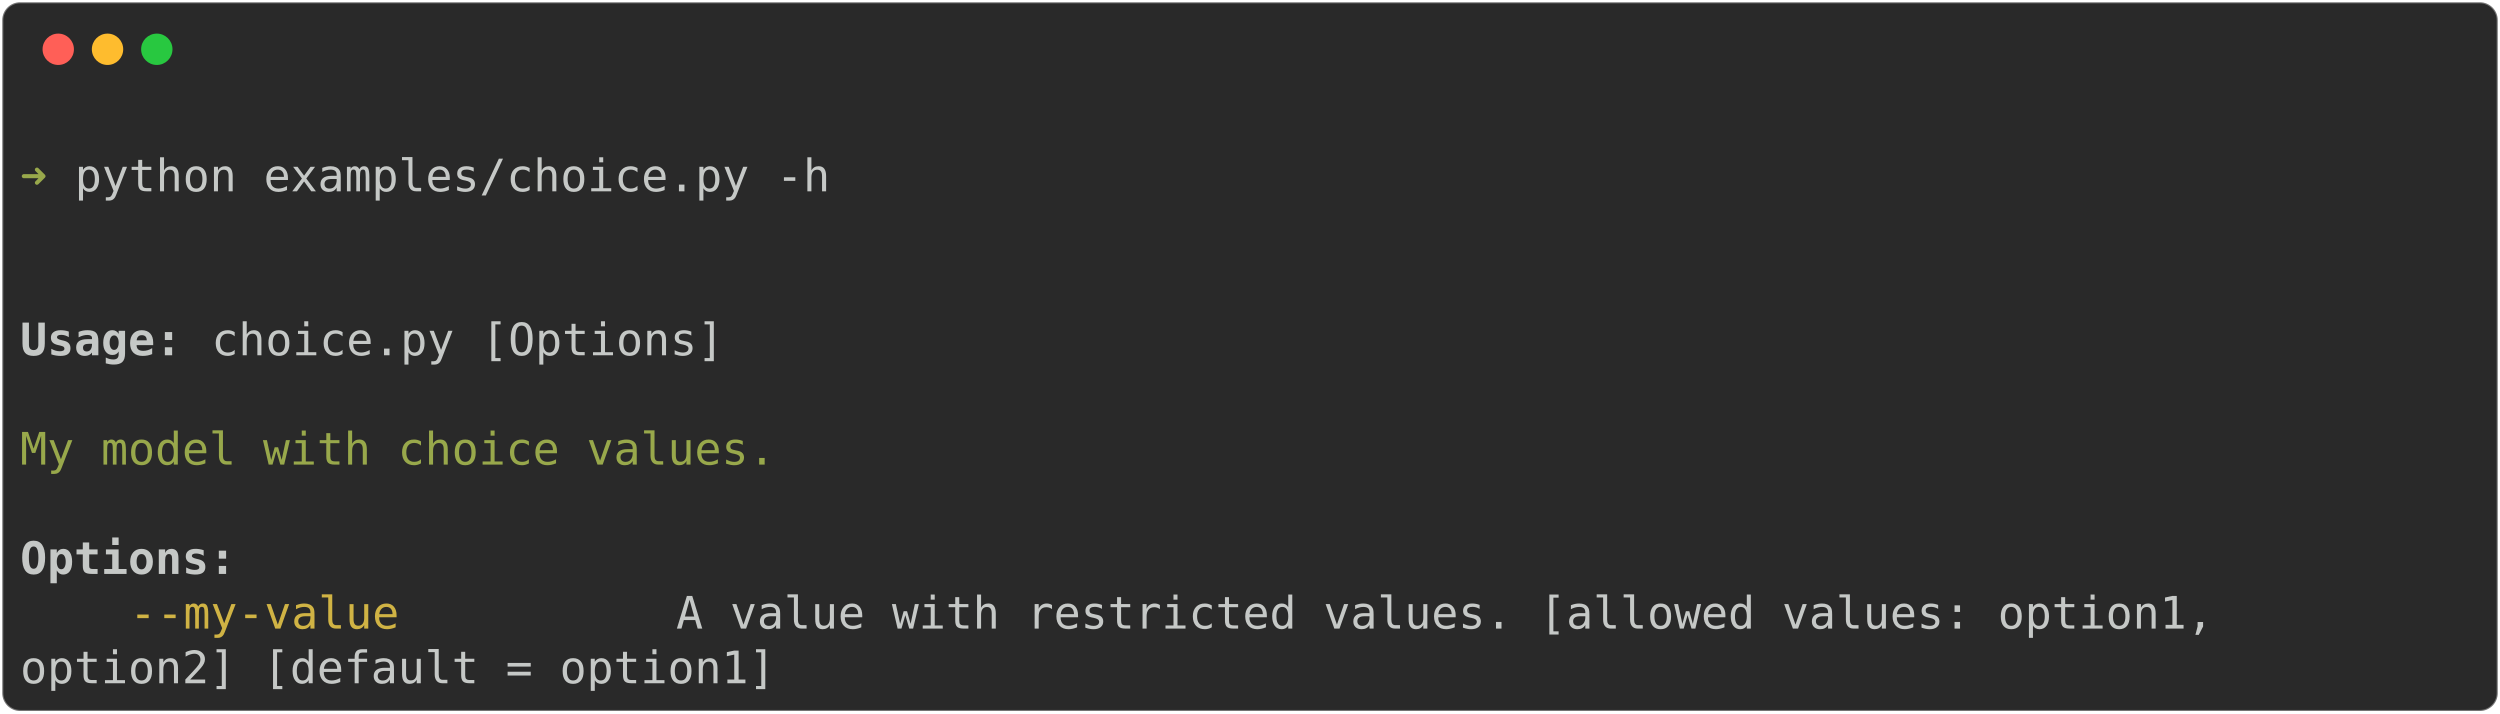
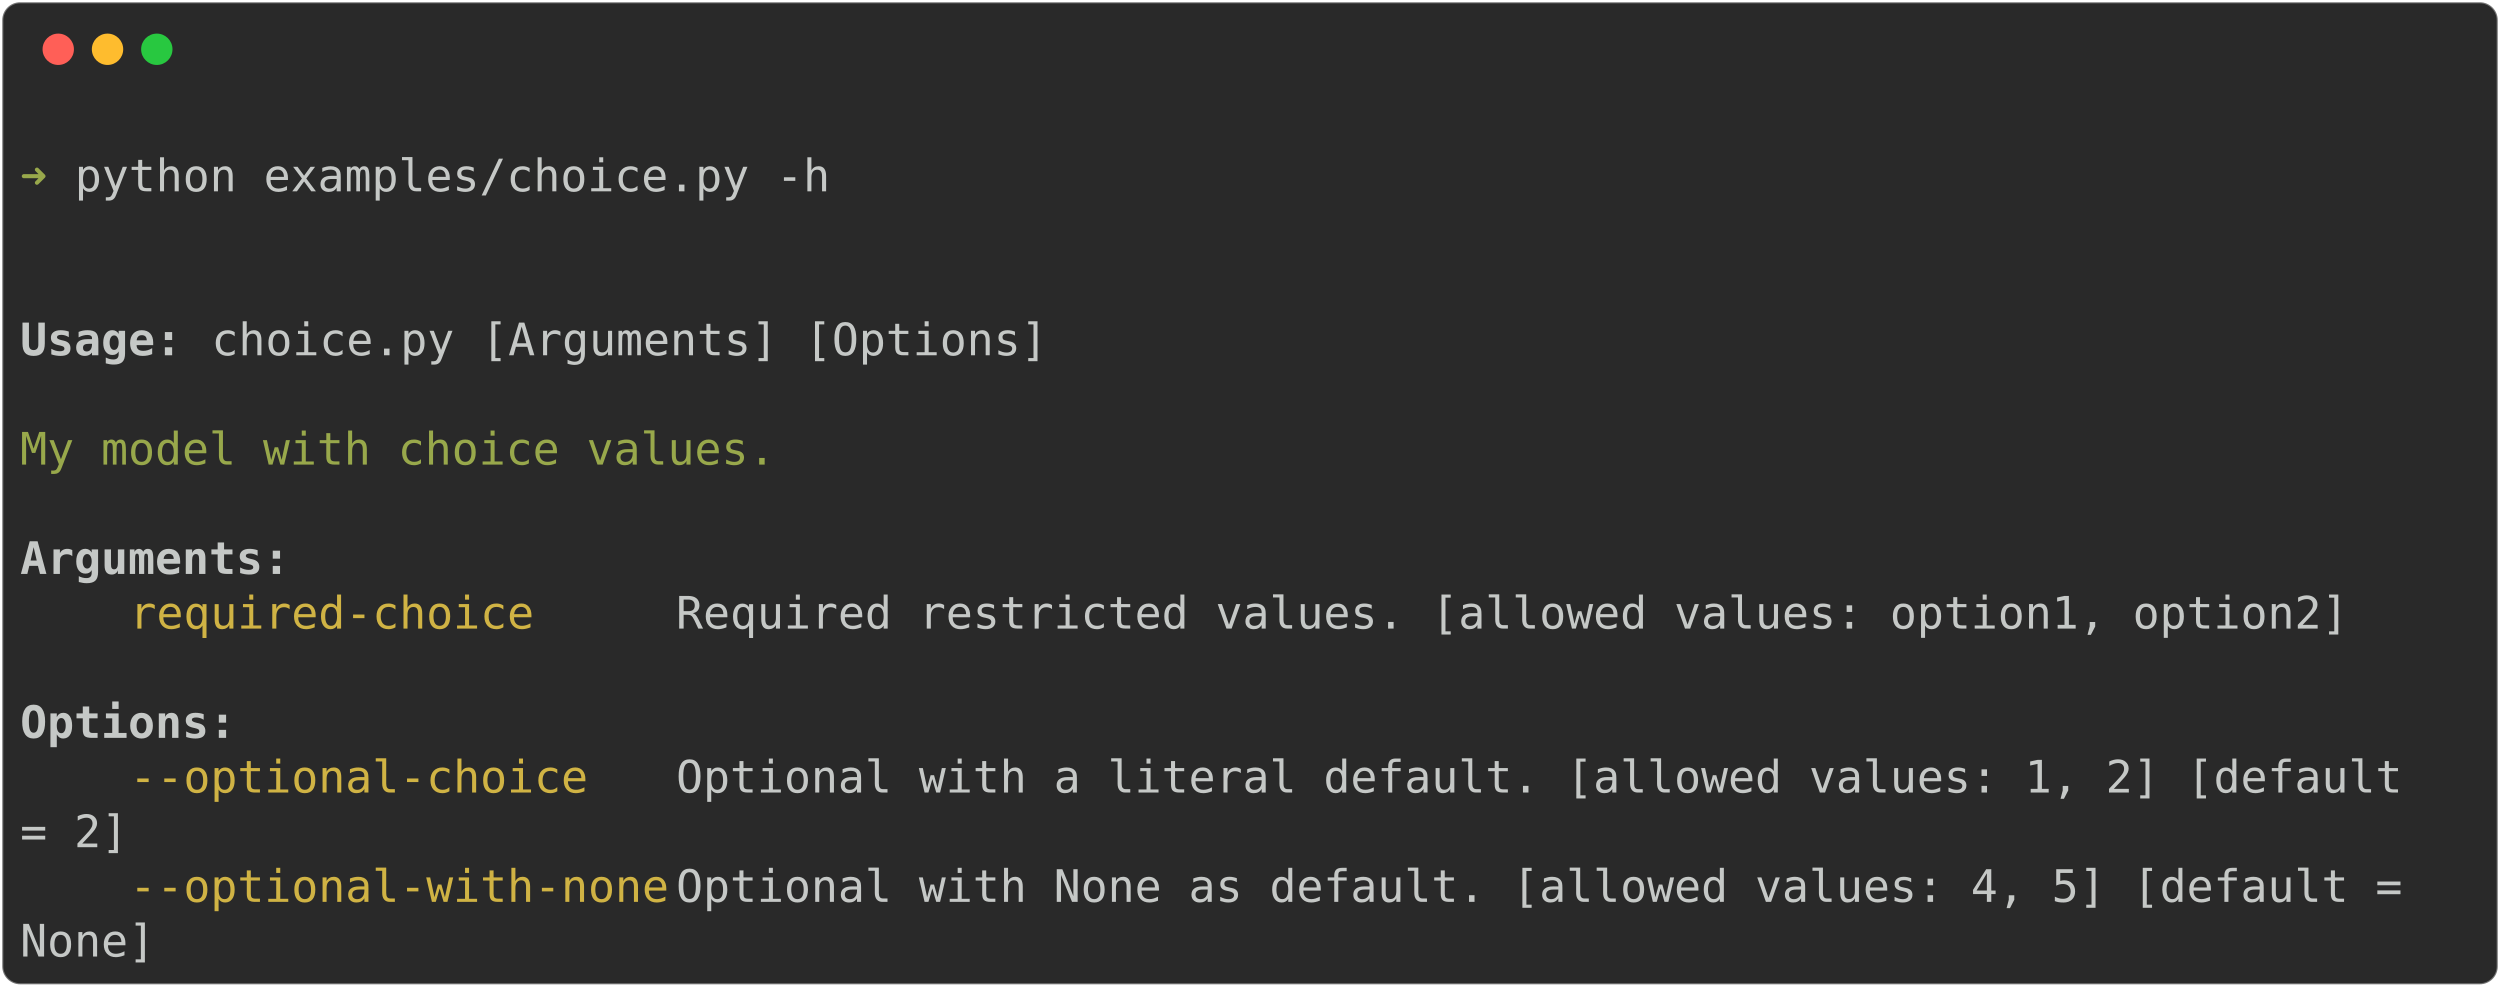
- <svg xmlns="http://www.w3.org/2000/svg" class="rich-terminal" viewBox="0 0 1116 318.4">
+ <svg xmlns="http://www.w3.org/2000/svg" class="rich-terminal" viewBox="0 0 1116 440.4">
  <style>

    @font-face {
        font-family: "Fira Code";
        src: local("FiraCode-Regular"),
                url("https://cdnjs.cloudflare.com/ajax/libs/firacode/6.2.0/woff2/FiraCode-Regular.woff2") format("woff2"),
                url("https://cdnjs.cloudflare.com/ajax/libs/firacode/6.2.0/woff/FiraCode-Regular.woff") format("woff");
        font-style: normal;
        font-weight: 400;
    }
    @font-face {
        font-family: "Fira Code";
        src: local("FiraCode-Bold"),
                url("https://cdnjs.cloudflare.com/ajax/libs/firacode/6.2.0/woff2/FiraCode-Bold.woff2") format("woff2"),
                url("https://cdnjs.cloudflare.com/ajax/libs/firacode/6.2.0/woff/FiraCode-Bold.woff") format("woff");
        font-style: bold;
        font-weight: 700;
    }

    .abcdefg-matrix {
        font-family: Fira Code, monospace;
        font-size: 20px;
        line-height: 24.4px;
        font-variant-east-asian: full-width;
    }

    .abcdefg-title {
        font-size: 18px;
        font-weight: bold;
        font-family: arial;
    }

    .abcdefg-r1 { fill: #c5c8c6 }
.abcdefg-r2 { fill: #98a84b }
.abcdefg-r3 { fill: #c5c8c6;font-weight: bold }
.abcdefg-r4 { fill: #d0b344 }
    </style>
  <defs>
    <clipPath id="abcdefg-clip-terminal">
-       <rect x="0" y="0" width="1097.0" height="267.4" />
+       <rect x="0" y="0" width="1097.0" height="389.4" />
    </clipPath>
    <clipPath id="abcdefg-line-0">
      <rect x="0" y="1.5" width="1098" height="24.65" />
    </clipPath>
    <clipPath id="abcdefg-line-1">
      <rect x="0" y="25.9" width="1098" height="24.65" />
    </clipPath>
    <clipPath id="abcdefg-line-2">
      <rect x="0" y="50.3" width="1098" height="24.65" />
    </clipPath>
    <clipPath id="abcdefg-line-3">
      <rect x="0" y="74.7" width="1098" height="24.65" />
    </clipPath>
    <clipPath id="abcdefg-line-4">
      <rect x="0" y="99.1" width="1098" height="24.65" />
    </clipPath>
    <clipPath id="abcdefg-line-5">
      <rect x="0" y="123.5" width="1098" height="24.65" />
    </clipPath>
    <clipPath id="abcdefg-line-6">
      <rect x="0" y="147.9" width="1098" height="24.65" />
    </clipPath>
    <clipPath id="abcdefg-line-7">
      <rect x="0" y="172.3" width="1098" height="24.65" />
    </clipPath>
    <clipPath id="abcdefg-line-8">
      <rect x="0" y="196.7" width="1098" height="24.65" />
    </clipPath>
    <clipPath id="abcdefg-line-9">
      <rect x="0" y="221.1" width="1098" height="24.65" />
    </clipPath>
+     <clipPath id="abcdefg-line-10">
+       <rect x="0" y="245.5" width="1098" height="24.65" />
+     </clipPath>
+     <clipPath id="abcdefg-line-11">
+       <rect x="0" y="269.9" width="1098" height="24.65" />
+     </clipPath>
+     <clipPath id="abcdefg-line-12">
+       <rect x="0" y="294.3" width="1098" height="24.65" />
+     </clipPath>
+     <clipPath id="abcdefg-line-13">
+       <rect x="0" y="318.7" width="1098" height="24.65" />
+     </clipPath>
+     <clipPath id="abcdefg-line-14">
+       <rect x="0" y="343.1" width="1098" height="24.65" />
+     </clipPath>
  </defs>
-   <rect fill="#292929" stroke="rgba(255,255,255,0.35)" stroke-width="1" x="1" y="1" width="1114" height="316.4" rx="8" />
+   <rect fill="#292929" stroke="rgba(255,255,255,0.35)" stroke-width="1" x="1" y="1" width="1114" height="438.4" rx="8" />
  <g transform="translate(26,22)">
    <circle cx="0" cy="0" r="7" fill="#ff5f57" />
    <circle cx="22" cy="0" r="7" fill="#febc2e" />
    <circle cx="44" cy="0" r="7" fill="#28c840" />
  </g>
  <g transform="translate(9, 41)" clip-path="url(#abcdefg-clip-terminal)">
    <g class="abcdefg-matrix">
      <text class="abcdefg-r1" x="1098" y="20" textLength="12.2" clip-path="url(#abcdefg-line-0)">
</text>
      <text class="abcdefg-r2" x="0" y="44.4" textLength="24.4" clip-path="url(#abcdefg-line-1)">➜ </text>
      <text class="abcdefg-r1" x="24.4" y="44.4" textLength="341.6" clip-path="url(#abcdefg-line-1)">python examples/choice.py -h</text>
      <text class="abcdefg-r1" x="1098" y="44.4" textLength="12.2" clip-path="url(#abcdefg-line-1)">
</text>
      <text class="abcdefg-r1" x="1098" y="68.8" textLength="12.2" clip-path="url(#abcdefg-line-2)">
</text>
      <text class="abcdefg-r1" x="1098" y="93.2" textLength="12.2" clip-path="url(#abcdefg-line-3)">
</text>
      <text class="abcdefg-r3" x="0" y="117.6" textLength="85.4" clip-path="url(#abcdefg-line-4)">Usage: </text>
-       <text class="abcdefg-r1" x="85.4" y="117.6" textLength="231.8" clip-path="url(#abcdefg-line-4)">choice.py [Options]</text>
+       <text class="abcdefg-r1" x="85.4" y="117.6" textLength="378.2" clip-path="url(#abcdefg-line-4)">choice.py [Arguments] [Options]</text>
      <text class="abcdefg-r1" x="1098" y="117.6" textLength="12.2" clip-path="url(#abcdefg-line-4)">
</text>
      <text class="abcdefg-r1" x="1098" y="142" textLength="12.2" clip-path="url(#abcdefg-line-5)">
</text>
      <text class="abcdefg-r2" x="0" y="166.4" textLength="341.6" clip-path="url(#abcdefg-line-6)">My model with choice values.</text>
      <text class="abcdefg-r1" x="1098" y="166.4" textLength="12.2" clip-path="url(#abcdefg-line-6)">
</text>
      <text class="abcdefg-r1" x="1098" y="190.8" textLength="12.2" clip-path="url(#abcdefg-line-7)">
</text>
-       <text class="abcdefg-r3" x="0" y="215.2" textLength="97.6" clip-path="url(#abcdefg-line-8)">Options:</text>
+       <text class="abcdefg-r3" x="0" y="215.2" textLength="122" clip-path="url(#abcdefg-line-8)">Arguments:</text>
      <text class="abcdefg-r1" x="1098" y="215.2" textLength="12.2" clip-path="url(#abcdefg-line-8)">
</text>
-       <text class="abcdefg-r4" x="48.8" y="239.6" textLength="244" clip-path="url(#abcdefg-line-9)">--my-value          </text>
-       <text class="abcdefg-r1" x="292.8" y="239.6" textLength="805.2" clip-path="url(#abcdefg-line-9)"> A value with restricted values. [allowed values: option1,        </text>
+       <text class="abcdefg-r4" x="48.8" y="239.6" textLength="244" clip-path="url(#abcdefg-line-9)">required-choice     </text>
+       <text class="abcdefg-r1" x="292.8" y="239.6" textLength="768.6" clip-path="url(#abcdefg-line-9)"> Required restricted values. [allowed values: option1, option2]</text>
      <text class="abcdefg-r1" x="1098" y="239.6" textLength="12.2" clip-path="url(#abcdefg-line-9)">
</text>
-       <text class="abcdefg-r1" x="0" y="264" textLength="1098" clip-path="url(#abcdefg-line-10)">                         option2] [default = option1]                                     </text>
      <text class="abcdefg-r1" x="1098" y="264" textLength="12.2" clip-path="url(#abcdefg-line-10)">
+ </text>
+       <text class="abcdefg-r3" x="0" y="288.4" textLength="97.6" clip-path="url(#abcdefg-line-11)">Options:</text>
+       <text class="abcdefg-r1" x="1098" y="288.4" textLength="12.2" clip-path="url(#abcdefg-line-11)">
+ </text>
+       <text class="abcdefg-r4" x="48.8" y="312.8" textLength="244" clip-path="url(#abcdefg-line-12)">--optional-choice   </text>
+       <text class="abcdefg-r1" x="292.8" y="312.8" textLength="805.2" clip-path="url(#abcdefg-line-12)"> Optional with a literal default. [allowed values: 1, 2] [default </text>
+       <text class="abcdefg-r1" x="1098" y="312.8" textLength="12.2" clip-path="url(#abcdefg-line-12)">
+ </text>
+       <text class="abcdefg-r1" x="0" y="337.2" textLength="1098" clip-path="url(#abcdefg-line-13)">                         = 2]                                                             </text>
+       <text class="abcdefg-r1" x="1098" y="337.2" textLength="12.2" clip-path="url(#abcdefg-line-13)">
+ </text>
+       <text class="abcdefg-r4" x="48.8" y="361.6" textLength="244" clip-path="url(#abcdefg-line-14)">--optional-with-none</text>
+       <text class="abcdefg-r1" x="292.8" y="361.6" textLength="805.2" clip-path="url(#abcdefg-line-14)"> Optional with None as default. [allowed values: 4, 5] [default = </text>
+       <text class="abcdefg-r1" x="1098" y="361.6" textLength="12.2" clip-path="url(#abcdefg-line-14)">
+ </text>
+       <text class="abcdefg-r1" x="0" y="386" textLength="1098" clip-path="url(#abcdefg-line-15)">                         None]                                                            </text>
+       <text class="abcdefg-r1" x="1098" y="386" textLength="12.2" clip-path="url(#abcdefg-line-15)">
</text>
    </g>
  </g>
</svg>
